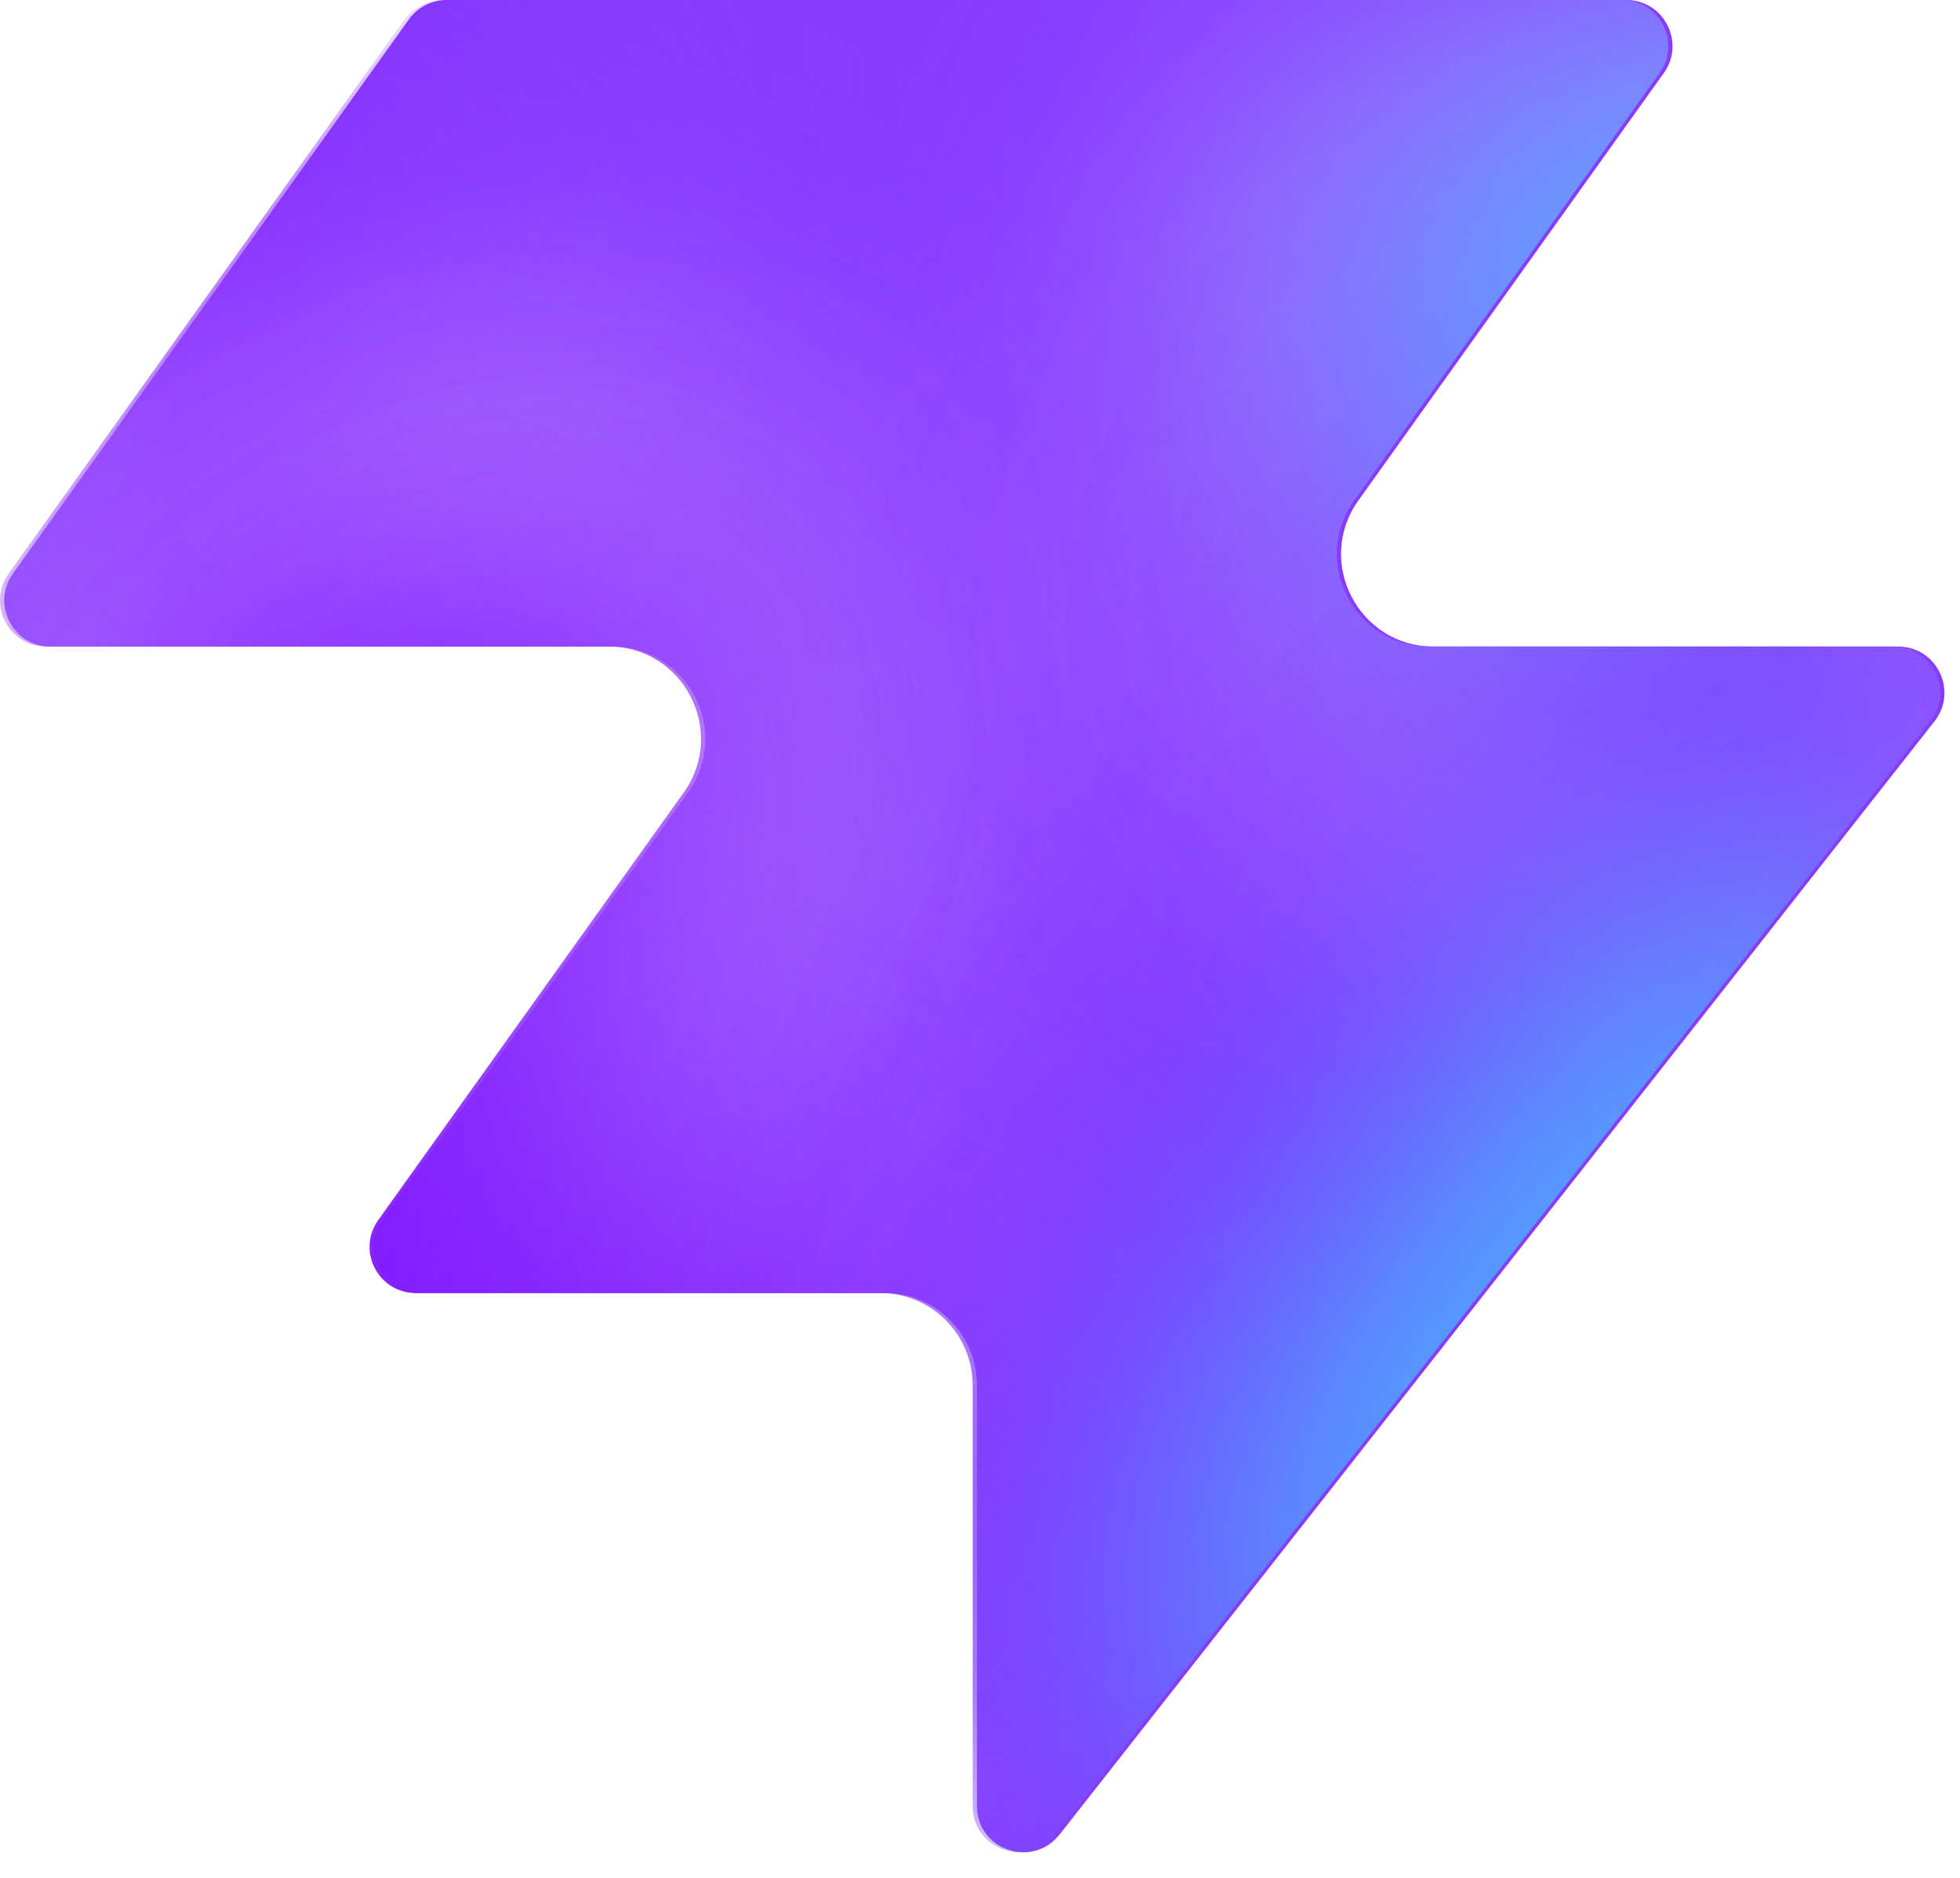
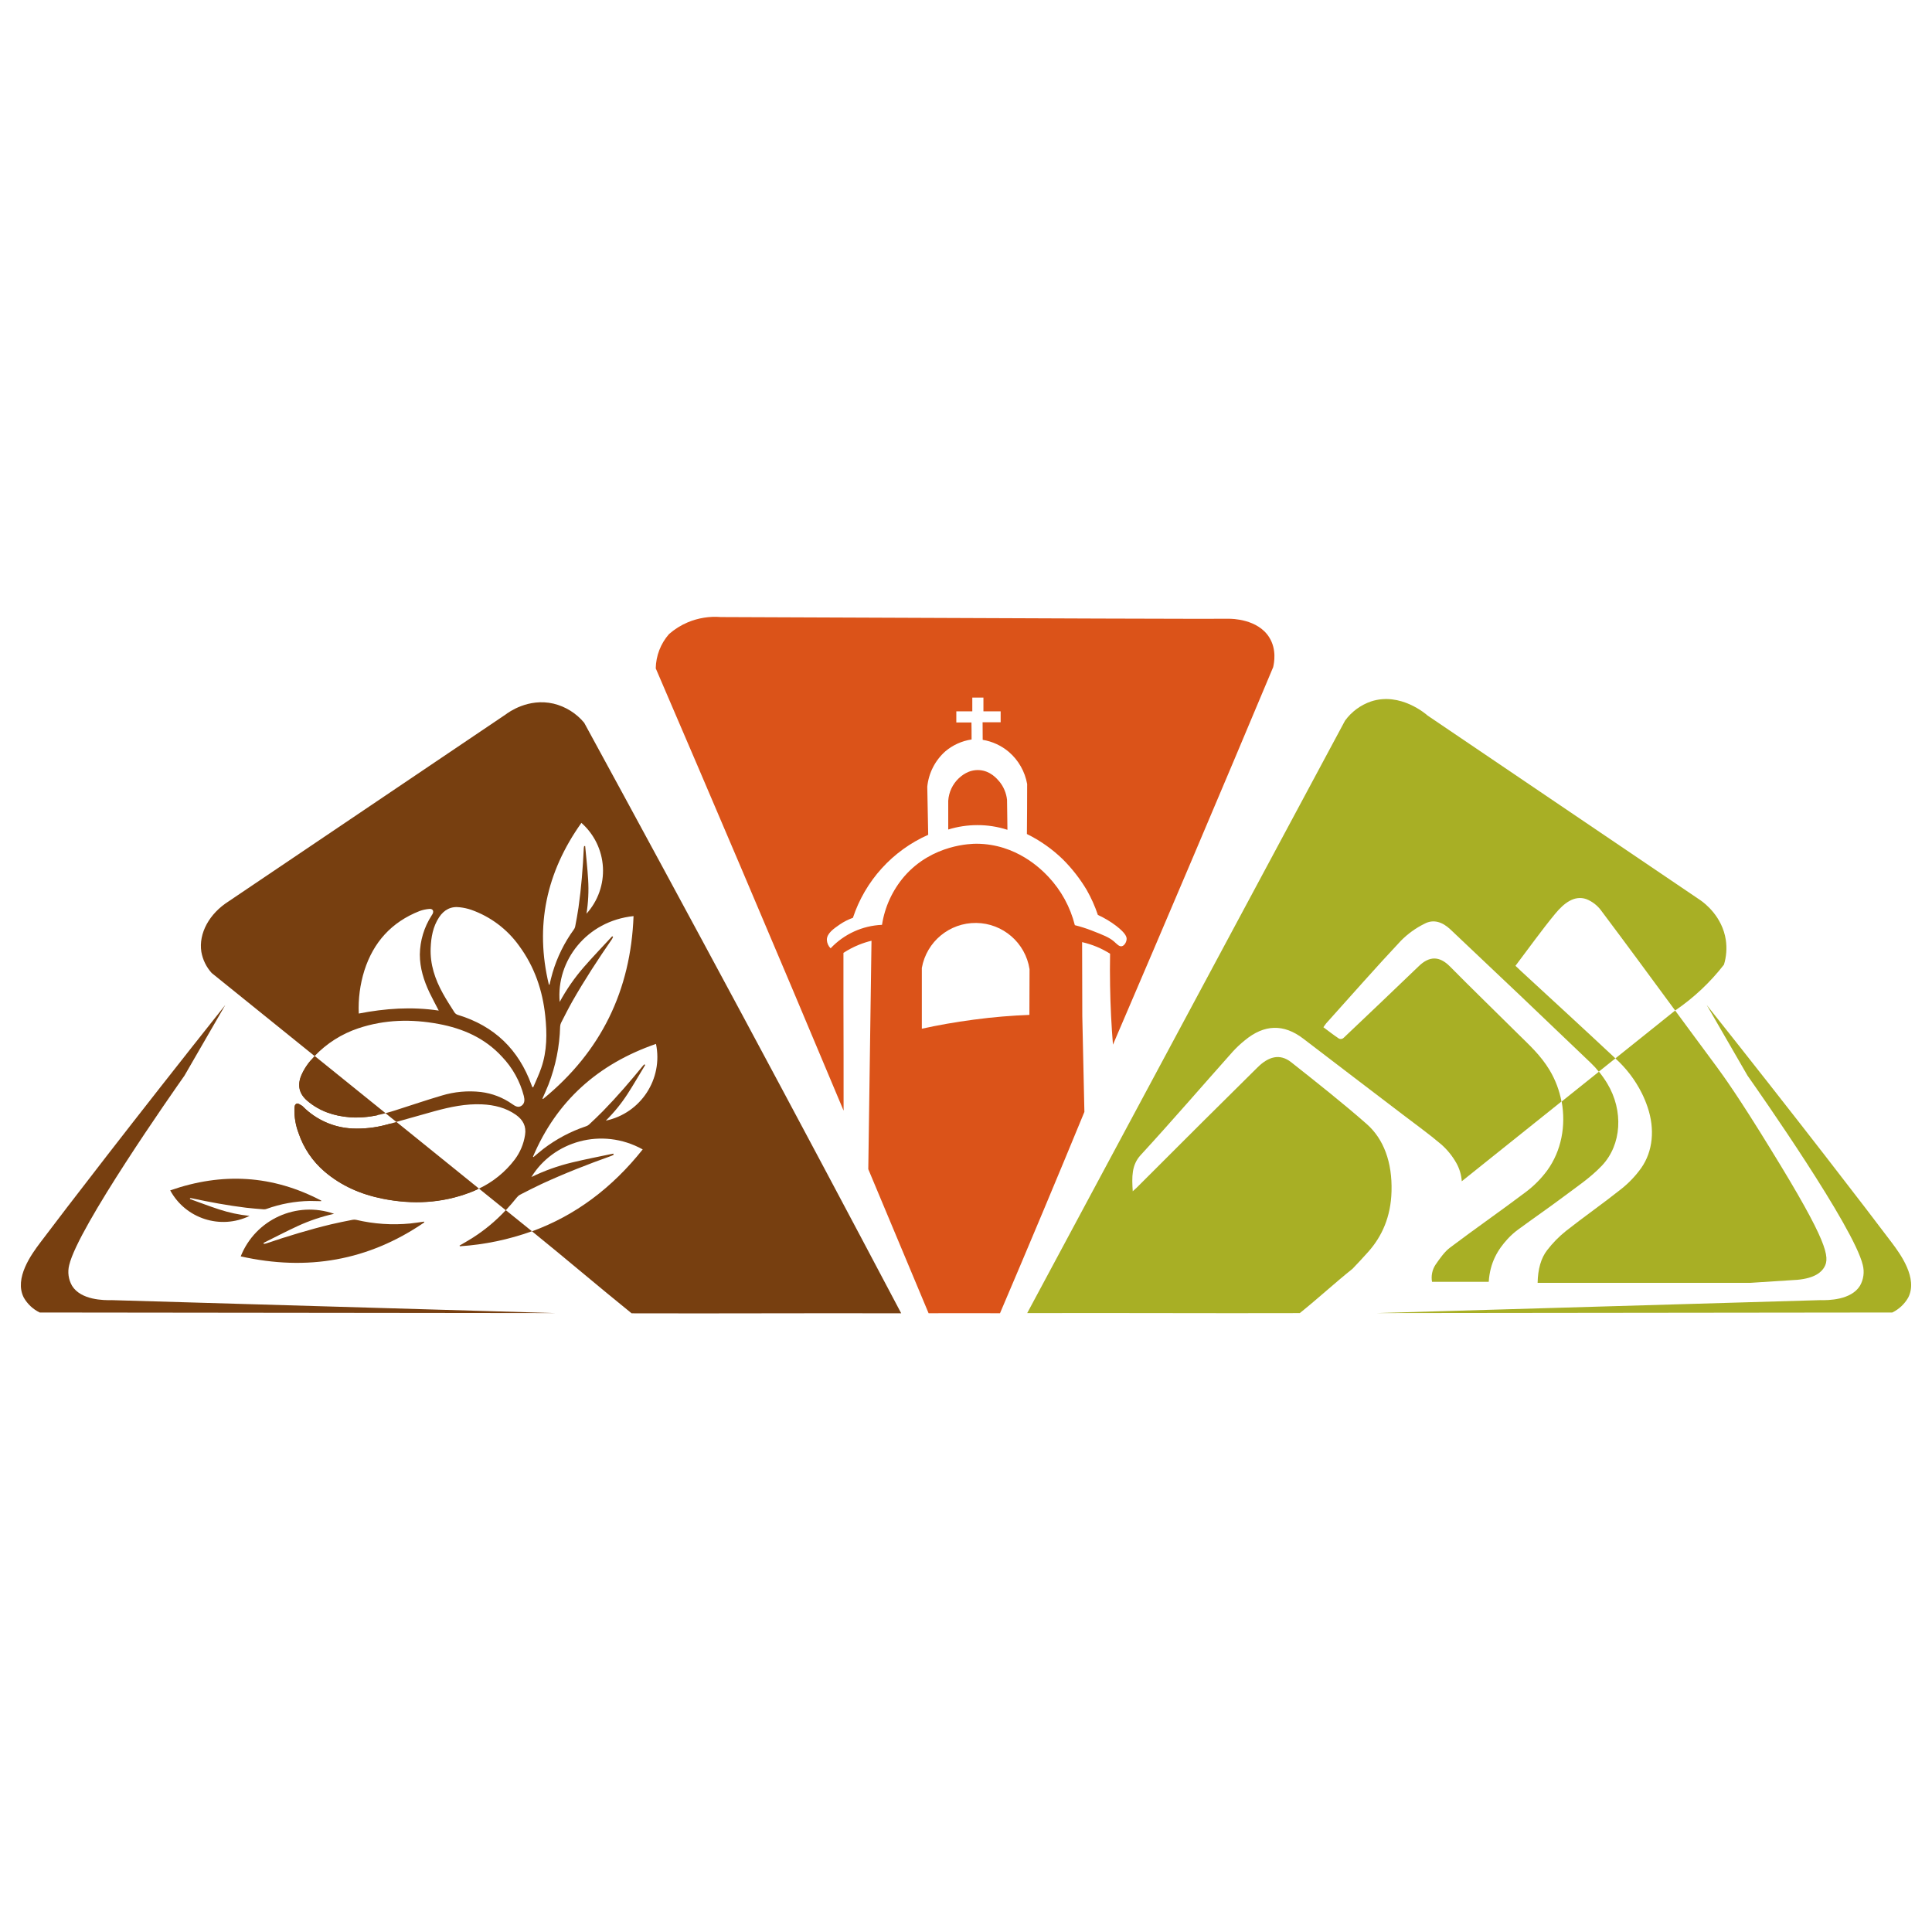
- <svg xmlns="http://www.w3.org/2000/svg" width="48" height="46" fill="none" viewBox="0 0 48 46">
-   <path fill="#863bff" d="M25.946 44.938c-.664.845-2.021.375-2.021-.698V33.937a2.26 2.26 0 0 0-2.262-2.262H10.287c-.92 0-1.456-1.04-.92-1.788l7.48-10.471c1.07-1.497 0-3.578-1.842-3.578H1.237c-.92 0-1.456-1.04-.92-1.788L10.013.474c.214-.297.556-.474.92-.474h28.894c.92 0 1.456 1.04.92 1.788l-7.48 10.471c-1.07 1.498 0 3.579 1.842 3.579h11.377c.943 0 1.473 1.088.89 1.83L25.947 44.94z" style="fill:#863bff;fill:color(display-p3 .525 .23 1);fill-opacity:1" />
-   <mask id="a" width="48" height="46" x="0" y="0" maskUnits="userSpaceOnUse" style="mask-type:alpha">
-     <path fill="#000" d="M25.842 44.938c-.664.844-2.021.375-2.021-.698V33.937a2.26 2.26 0 0 0-2.262-2.262H10.183c-.92 0-1.456-1.04-.92-1.788l7.48-10.471c1.07-1.498 0-3.579-1.842-3.579H1.133c-.92 0-1.456-1.04-.92-1.787L9.91.473c.214-.297.556-.474.92-.474h28.894c.92 0 1.456 1.04.92 1.788l-7.48 10.471c-1.07 1.498 0 3.578 1.842 3.578h11.377c.943 0 1.473 1.088.89 1.832L25.843 44.94z" style="fill:#000;fill-opacity:1" />
-   </mask>
-   <g mask="url(#a)">
-     <g filter="url(#b)">
-       <ellipse cx="5.508" cy="14.704" fill="#ede6ff" rx="5.508" ry="14.704" style="fill:#ede6ff;fill:color(display-p3 .927 .903 1);fill-opacity:1" transform="matrix(.00324 1 1 -.00324 -4.47 31.516)" />
-     </g>
-     <g filter="url(#c)">
-       <ellipse cx="10.399" cy="29.851" fill="#ede6ff" rx="10.399" ry="29.851" style="fill:#ede6ff;fill:color(display-p3 .927 .903 1);fill-opacity:1" transform="matrix(.00324 1 1 -.00324 -39.328 7.883)" />
-     </g>
-     <g filter="url(#d)">
-       <ellipse cx="5.508" cy="30.487" fill="#7e14ff" rx="5.508" ry="30.487" style="fill:#7e14ff;fill:color(display-p3 .492 .077 1);fill-opacity:1" transform="rotate(89.814 -25.913 -14.639)scale(1 -1)" />
-     </g>
-     <g filter="url(#e)">
-       <ellipse cx="5.508" cy="30.599" fill="#7e14ff" rx="5.508" ry="30.599" style="fill:#7e14ff;fill:color(display-p3 .492 .077 1);fill-opacity:1" transform="rotate(89.814 -32.644 -3.334)scale(1 -1)" />
-     </g>
-     <g filter="url(#f)">
-       <ellipse cx="5.508" cy="30.599" fill="#7e14ff" rx="5.508" ry="30.599" style="fill:#7e14ff;fill:color(display-p3 .492 .077 1);fill-opacity:1" transform="matrix(.00324 1 1 -.00324 -34.34 30.47)" />
-     </g>
-     <g filter="url(#g)">
-       <ellipse cx="14.072" cy="22.078" fill="#ede6ff" rx="14.072" ry="22.078" style="fill:#ede6ff;fill:color(display-p3 .927 .903 1);fill-opacity:1" transform="rotate(93.35 24.506 48.493)scale(-1 1)" />
-     </g>
-     <g filter="url(#h)">
-       <ellipse cx="3.47" cy="21.501" fill="#7e14ff" rx="3.47" ry="21.501" style="fill:#7e14ff;fill:color(display-p3 .492 .077 1);fill-opacity:1" transform="rotate(89.009 28.708 47.59)scale(-1 1)" />
-     </g>
-     <g filter="url(#i)">
-       <ellipse cx="3.47" cy="21.501" fill="#7e14ff" rx="3.47" ry="21.501" style="fill:#7e14ff;fill:color(display-p3 .492 .077 1);fill-opacity:1" transform="rotate(89.009 28.708 47.59)scale(-1 1)" />
-     </g>
-     <g filter="url(#j)">
-       <ellipse cx=".387" cy="8.972" fill="#7e14ff" rx="4.407" ry="29.108" style="fill:#7e14ff;fill:color(display-p3 .492 .077 1);fill-opacity:1" transform="rotate(39.51 .387 8.972)" />
-     </g>
-     <g filter="url(#k)">
-       <ellipse cx="47.523" cy="-6.092" fill="#7e14ff" rx="4.407" ry="29.108" style="fill:#7e14ff;fill:color(display-p3 .492 .077 1);fill-opacity:1" transform="rotate(37.892 47.523 -6.092)" />
-     </g>
-     <g filter="url(#l)">
-       <ellipse cx="41.412" cy="6.333" fill="#47bfff" rx="5.971" ry="9.665" style="fill:#47bfff;fill:color(display-p3 .28 .748 1);fill-opacity:1" transform="rotate(37.892 41.412 6.333)" />
-     </g>
-     <g filter="url(#m)">
-       <ellipse cx="-1.879" cy="38.332" fill="#7e14ff" rx="4.407" ry="29.108" style="fill:#7e14ff;fill:color(display-p3 .492 .077 1);fill-opacity:1" transform="rotate(37.892 -1.88 38.332)" />
-     </g>
-     <g filter="url(#n)">
-       <ellipse cx="-1.879" cy="38.332" fill="#7e14ff" rx="4.407" ry="29.108" style="fill:#7e14ff;fill:color(display-p3 .492 .077 1);fill-opacity:1" transform="rotate(37.892 -1.88 38.332)" />
-     </g>
-     <g filter="url(#o)">
-       <ellipse cx="35.651" cy="29.907" fill="#7e14ff" rx="4.407" ry="29.108" style="fill:#7e14ff;fill:color(display-p3 .492 .077 1);fill-opacity:1" transform="rotate(37.892 35.651 29.907)" />
-     </g>
-     <g filter="url(#p)">
-       <ellipse cx="38.418" cy="32.4" fill="#47bfff" rx="5.971" ry="15.297" style="fill:#47bfff;fill:color(display-p3 .28 .748 1);fill-opacity:1" transform="rotate(37.892 38.418 32.4)" />
-     </g>
-   </g>
+ <svg xmlns="http://www.w3.org/2000/svg" viewBox="80 -161 920 920">
  <defs>
-     <filter id="b" width="60.045" height="41.654" x="-19.77" y="16.149" color-interpolation-filters="sRGB" filterUnits="userSpaceOnUse">
-       <feFlood flood-opacity="0" result="BackgroundImageFix" />
-       <feBlend in="SourceGraphic" in2="BackgroundImageFix" result="shape" />
-       <feGaussianBlur result="effect1_foregroundBlur_2002_17158" stdDeviation="7.659" />
-     </filter>
-     <filter id="c" width="90.34" height="51.437" x="-54.613" y="-7.533" color-interpolation-filters="sRGB" filterUnits="userSpaceOnUse">
-       <feFlood flood-opacity="0" result="BackgroundImageFix" />
-       <feBlend in="SourceGraphic" in2="BackgroundImageFix" result="shape" />
-       <feGaussianBlur result="effect1_foregroundBlur_2002_17158" stdDeviation="7.659" />
-     </filter>
-     <filter id="d" width="79.355" height="29.4" x="-49.64" y="2.03" color-interpolation-filters="sRGB" filterUnits="userSpaceOnUse">
-       <feFlood flood-opacity="0" result="BackgroundImageFix" />
-       <feBlend in="SourceGraphic" in2="BackgroundImageFix" result="shape" />
-       <feGaussianBlur result="effect1_foregroundBlur_2002_17158" stdDeviation="4.596" />
-     </filter>
-     <filter id="e" width="79.579" height="29.4" x="-45.045" y="20.029" color-interpolation-filters="sRGB" filterUnits="userSpaceOnUse">
-       <feFlood flood-opacity="0" result="BackgroundImageFix" />
-       <feBlend in="SourceGraphic" in2="BackgroundImageFix" result="shape" />
-       <feGaussianBlur result="effect1_foregroundBlur_2002_17158" stdDeviation="4.596" />
-     </filter>
-     <filter id="f" width="79.579" height="29.4" x="-43.513" y="21.178" color-interpolation-filters="sRGB" filterUnits="userSpaceOnUse">
-       <feFlood flood-opacity="0" result="BackgroundImageFix" />
-       <feBlend in="SourceGraphic" in2="BackgroundImageFix" result="shape" />
-       <feGaussianBlur result="effect1_foregroundBlur_2002_17158" stdDeviation="4.596" />
-     </filter>
-     <filter id="g" width="74.749" height="58.852" x="15.756" y="-17.901" color-interpolation-filters="sRGB" filterUnits="userSpaceOnUse">
-       <feFlood flood-opacity="0" result="BackgroundImageFix" />
-       <feBlend in="SourceGraphic" in2="BackgroundImageFix" result="shape" />
-       <feGaussianBlur result="effect1_foregroundBlur_2002_17158" stdDeviation="7.659" />
-     </filter>
-     <filter id="h" width="61.377" height="25.362" x="23.548" y="2.284" color-interpolation-filters="sRGB" filterUnits="userSpaceOnUse">
-       <feFlood flood-opacity="0" result="BackgroundImageFix" />
-       <feBlend in="SourceGraphic" in2="BackgroundImageFix" result="shape" />
-       <feGaussianBlur result="effect1_foregroundBlur_2002_17158" stdDeviation="4.596" />
-     </filter>
-     <filter id="i" width="61.377" height="25.362" x="23.548" y="2.284" color-interpolation-filters="sRGB" filterUnits="userSpaceOnUse">
-       <feFlood flood-opacity="0" result="BackgroundImageFix" />
-       <feBlend in="SourceGraphic" in2="BackgroundImageFix" result="shape" />
-       <feGaussianBlur result="effect1_foregroundBlur_2002_17158" stdDeviation="4.596" />
-     </filter>
-     <filter id="j" width="56.045" height="63.649" x="-27.636" y="-22.853" color-interpolation-filters="sRGB" filterUnits="userSpaceOnUse">
-       <feFlood flood-opacity="0" result="BackgroundImageFix" />
-       <feBlend in="SourceGraphic" in2="BackgroundImageFix" result="shape" />
-       <feGaussianBlur result="effect1_foregroundBlur_2002_17158" stdDeviation="4.596" />
-     </filter>
-     <filter id="k" width="54.814" height="64.646" x="20.116" y="-38.415" color-interpolation-filters="sRGB" filterUnits="userSpaceOnUse">
-       <feFlood flood-opacity="0" result="BackgroundImageFix" />
-       <feBlend in="SourceGraphic" in2="BackgroundImageFix" result="shape" />
-       <feGaussianBlur result="effect1_foregroundBlur_2002_17158" stdDeviation="4.596" />
-     </filter>
-     <filter id="l" width="33.541" height="35.313" x="24.641" y="-11.323" color-interpolation-filters="sRGB" filterUnits="userSpaceOnUse">
-       <feFlood flood-opacity="0" result="BackgroundImageFix" />
-       <feBlend in="SourceGraphic" in2="BackgroundImageFix" result="shape" />
-       <feGaussianBlur result="effect1_foregroundBlur_2002_17158" stdDeviation="4.596" />
-     </filter>
-     <filter id="m" width="54.814" height="64.646" x="-29.286" y="6.009" color-interpolation-filters="sRGB" filterUnits="userSpaceOnUse">
-       <feFlood flood-opacity="0" result="BackgroundImageFix" />
-       <feBlend in="SourceGraphic" in2="BackgroundImageFix" result="shape" />
-       <feGaussianBlur result="effect1_foregroundBlur_2002_17158" stdDeviation="4.596" />
-     </filter>
-     <filter id="n" width="54.814" height="64.646" x="-29.286" y="6.009" color-interpolation-filters="sRGB" filterUnits="userSpaceOnUse">
-       <feFlood flood-opacity="0" result="BackgroundImageFix" />
-       <feBlend in="SourceGraphic" in2="BackgroundImageFix" result="shape" />
-       <feGaussianBlur result="effect1_foregroundBlur_2002_17158" stdDeviation="4.596" />
-     </filter>
-     <filter id="o" width="54.814" height="64.646" x="8.244" y="-2.416" color-interpolation-filters="sRGB" filterUnits="userSpaceOnUse">
-       <feFlood flood-opacity="0" result="BackgroundImageFix" />
-       <feBlend in="SourceGraphic" in2="BackgroundImageFix" result="shape" />
-       <feGaussianBlur result="effect1_foregroundBlur_2002_17158" stdDeviation="4.596" />
-     </filter>
-     <filter id="p" width="39.409" height="43.623" x="18.713" y="10.588" color-interpolation-filters="sRGB" filterUnits="userSpaceOnUse">
-       <feFlood flood-opacity="0" result="BackgroundImageFix" />
-       <feBlend in="SourceGraphic" in2="BackgroundImageFix" result="shape" />
-       <feGaussianBlur result="effect1_foregroundBlur_2002_17158" stdDeviation="4.596" />
-     </filter>
+     <style>.cls-1{fill:#db5319;}.cls-2{fill:#a8af25;}.cls-3{fill:#773f10;}</style>
  </defs>
+   <path class="cls-1" d="M559.64,227c0-2.39-.07-4.76-.1-7.15a16.56,16.56,0,0,0-3.69-8.74c-1.09-1.28-4.25-5.05-9.48-5.39s-8.7,2.9-9.74,3.83a16.2,16.2,0,0,0-5.07,10.76V234a47.22,47.22,0,0,1,13.83-2.09,46.15,46.15,0,0,1,14.34,2.23C559.68,231.78,559.66,229.38,559.64,227Zm0,0c0-2.39-.07-4.76-.1-7.15a16.56,16.56,0,0,0-3.69-8.74c-1.09-1.28-4.25-5.05-9.48-5.39s-8.7,2.9-9.74,3.83a16.2,16.2,0,0,0-5.07,10.76V234a47.22,47.22,0,0,1,13.83-2.09,46.15,46.15,0,0,1,14.34,2.23C559.68,231.78,559.66,229.38,559.64,227Zm124.81-84.42c-5.48-8.89-18-8.94-19.27-8.93H665c-6.46.11-77.43-.1-241.7-.81a33.76,33.76,0,0,0-15.81,2.51,33.1,33.1,0,0,0-8.92,5.6h0a25.46,25.46,0,0,0-6.31,16.32q20.26,47.09,40.33,94.26,24.71,58.11,49.12,116.35c0-12.09,0-40.88-.07-53,0-2.42,0-19.72,0-22.13A42.14,42.14,0,0,1,489,288.9a43,43,0,0,1,6-1.93l-1.53,108.78q14.36,34.29,28.72,68.6c11.37,0,22.68-.07,34,0q10.35-24.25,20.67-48.87,9.89-23.6,19.52-47-.51-22.79-1-45.59s-.07-33.37-.09-35.26a44.77,44.77,0,0,1,7,2.23,42.1,42.1,0,0,1,6.32,3.3q-.14,7.43,0,15.23c.16,9.8.65,19.17,1.37,28.07q19.21-44.76,38.39-89.93t37.9-89.84C686.73,154.67,688,148.3,684.45,142.59ZM570.19,322.28c-8.21.32-17.11,1-26.59,2.28-8.83,1.16-17.08,2.65-24.63,4.3V299.92a26,26,0,0,1,51.29.61Q570.23,311.4,570.19,322.28Zm44-32.7c-1.26.25-2.28-1-3.77-2.3-2.3-1.95-5-3-10.53-5.16a66.86,66.86,0,0,0-8.06-2.56,52.18,52.18,0,0,0-12.55-23c-3.37-3.56-15.22-15.66-34.19-15.78-2.32,0-21,.16-34.37,15.43A46.27,46.27,0,0,0,500,279.4a35.62,35.62,0,0,0-24.47,11.18,6,6,0,0,1-1.79-4.05c0-3.09,3.26-5.29,6.18-7.32a27.9,27.9,0,0,1,6.23-3.16A65.86,65.86,0,0,1,522,236.52q-.21-11.47-.44-22.89a26,26,0,0,1,8.6-16.85,25.05,25.05,0,0,1,12.5-5.65c0-2.7,0-5.39-.06-8.11h-7.21v-5.28H543v-6.57h5.3v6.57h8.2v5.19c-2.86,0-5.74,0-8.6,0,0,2.79.05,5.58.05,8.37a25.77,25.77,0,0,1,12.5,5.79,26.28,26.28,0,0,1,8.67,15.24q0,11.92-.12,23.82a66.93,66.93,0,0,1,17.13,12.07,74.82,74.82,0,0,1,11.34,14.55,68,68,0,0,1,5.33,11.92,44.87,44.87,0,0,1,8.78,5.25c4.65,3.6,4.91,5.3,4.91,6.16C616.46,287.58,615.46,289.3,614.21,289.58Zm-54.67-69.72a16.56,16.56,0,0,0-3.69-8.74c-1.09-1.28-4.25-5.05-9.48-5.39s-8.7,2.9-9.74,3.83a16.2,16.2,0,0,0-5.07,10.76V234a47.22,47.22,0,0,1,13.83-2.09,46.15,46.15,0,0,1,14.34,2.23c-.05-2.37-.07-4.77-.09-7.14S559.57,222.25,559.54,219.86Zm.1,7.15c0-2.39-.07-4.76-.1-7.15a16.56,16.56,0,0,0-3.69-8.74c-1.09-1.28-4.25-5.05-9.48-5.39s-8.7,2.9-9.74,3.83a16.2,16.2,0,0,0-5.07,10.76V234a47.22,47.22,0,0,1,13.83-2.09,46.15,46.15,0,0,1,14.34,2.23C559.68,231.78,559.66,229.38,559.64,227Zm0,0c0-2.39-.07-4.76-.1-7.15a16.56,16.56,0,0,0-3.69-8.74c-1.09-1.28-4.25-5.05-9.48-5.39s-8.7,2.9-9.74,3.83a16.2,16.2,0,0,0-5.07,10.76V234a47.22,47.22,0,0,1,13.83-2.09,46.15,46.15,0,0,1,14.34,2.23C559.68,231.78,559.66,229.38,559.64,227Z" />
+   <path class="cls-2" d="M900.93,298.36a102.2,102.2,0,0,1-23.24,21.83c-11.67-15.85-23.33-31.75-35.12-47.44a16.12,16.12,0,0,0-7.22-5.62c-5.67-1.93-10.6,1.93-14.79,7-6.41,7.77-12.45,16.25-18.91,24.78,1.16,1.11,2,1.93,2.92,2.76,14.83,13.69,29.71,27.31,44.49,41.16,0,.05.11.1.16.17-2.63,2.11-5.27,4.2-7.9,6.32a36.63,36.63,0,0,0-3.72-4.09q-33.39-32-66.93-63.64c-3.82-3.6-8.07-5-12.32-2.72A41.61,41.61,0,0,0,747.08,287c-12,12.78-23.71,26.13-35.52,39.26-.46.51-.83,1.16-1.37,1.9,2.61,1.93,5,3.84,7.46,5.44a2,2,0,0,0,2.21-.42q17.88-16.93,35.72-34.07c5-4.86,9.81-5,14.88.12,10.69,10.83,21.54,21.31,32.3,32,5.32,5.28,10.83,10.16,15.16,17.38a45.34,45.34,0,0,1,5.64,14.9q-23.73,19-47.48,38a20.35,20.35,0,0,0-2.6-8.71,34,34,0,0,0-7.23-8.9c-5.88-5-12-9.35-18-13.95-15.88-12.11-31.75-24.17-47.6-36.32-9.39-7.21-18.67-6.84-27.82.72a50.4,50.4,0,0,0-5.91,5.55c-14.61,16.41-29,33.1-43.8,49.2-4.3,4.72-4.16,10.37-3.72,17.16.81-.75,1.46-1.28,2.07-1.89,10.24-10.22,20.49-20.5,30.74-30.7,8.88-8.83,17.81-17.62,26.68-26.45,5.07-5,10.49-6.74,16-2.37,12.09,9.58,24.22,19.13,36,29.47,7.91,7,12.14,18,11.74,32-.32,12.18-4.58,21.38-10.88,28.56-2.51,2.84-5.09,5.56-7.67,8.28-8.48,6.78-16.65,14.34-25.14,21.13-42.83.14-87-.14-129.8,0l76.32-142.25L720.47,182.2a25.53,25.53,0,0,1,12.4-9.18c14.06-4.62,26.33,6.17,26.94,6.72l130,88c2,1.4,10.3,7.7,12,18.82A26.87,26.87,0,0,1,900.93,298.36Z" />
+   <path class="cls-2" d="M892.73,317.58l19.45,33.66c5.6,7.95,50.62,72.15,54.86,90.15a13.24,13.24,0,0,1-1.35,9.89c-4.22,6.85-15.21,6.93-18.79,6.83l-211.39,6.17L981.09,464a17.6,17.6,0,0,0,7.57-7.07c4.75-9.21-3.71-20.76-7.86-26.26C968.81,414.75,936.87,373.12,892.73,317.58Z" />
+   <path class="cls-2" d="M842.81,394.07c-5.49,5.76-11.76,9.9-17.78,14.43-7.32,5.49-14.76,10.6-22.11,16a34.82,34.82,0,0,0-5,4.47c-4.67,5.09-8.41,11.2-9,20.42h-27a11.21,11.21,0,0,1,1.62-8.08c2.12-3.07,4.37-6.3,7-8.25,11.94-9,24.07-17.41,36-26.41a49.62,49.62,0,0,0,10.22-10.29c6.77-9.32,9-21.36,6.88-32.82l17.76-14.22a49.29,49.29,0,0,1,4,5.69C853.13,367.88,852.29,384.05,842.81,394.07Z" />
+   <path class="cls-2" d="M897.48,347l-12.94-17.5c-2.26-3.08-4.79-6.5-6.85-9.3L849.22,343a56,56,0,0,1,12.58,16.53,52.59,52.59,0,0,1,2.77,6.68c3.52,10.37,2.58,21-3.05,29a49.33,49.33,0,0,1-9.52,10c-8.69,6.91-17.62,13.12-26.34,20a53.53,53.53,0,0,0-8.89,9.07c-3,3.84-4.44,9.13-4.57,15.6H913.26l22.57-1.44c8.48-.77,11.59-3.75,12.91-6.08,2.66-4.69,1.73-11.86-25.44-55.93C908,361.47,900.59,351.21,897.48,347Z" />
+   <path class="cls-3" d="M358.19,183.18a27.31,27.31,0,0,0-14.64-9.12c-12-2.76-21.37,4.12-22.74,5.15l-131.93,89c-9.23,5.85-14.37,15.27-13,24.05a20.2,20.2,0,0,0,4.93,10.08l49,39.54a51.16,51.16,0,0,1,20.78-13.2c12.57-4.21,25.33-4.49,38.25-2.09,11.72,2.18,22.06,6.76,30.17,15.57a42.45,42.45,0,0,1,10.44,18.75c.39,1.7.53,3.49-1.1,4.63s-3.13.11-4.48-.82A32.76,32.76,0,0,0,309,359a46.11,46.11,0,0,0-18.66,1.7c-7.37,2.16-14.64,4.67-22,7-1.58.48-3.16,1-4.77,1.39,1.72,1.37,3.44,2.77,5.16,4.16,6.11-1.67,12.18-3.46,18.29-5.14,7.37-2,14.81-3.58,22.52-3.23,5.84.28,11.34,1.61,16.16,5,3.34,2.37,5,5.46,4.32,9.6a26,26,0,0,1-4.91,11.69A46.19,46.19,0,0,1,308.08,405l12.76,10.3c1.86-2,3.63-4,5.32-6.14a4.7,4.7,0,0,1,1.44-1.23c3.42-1.74,6.84-3.53,10.35-5.16,10.85-5,22-9.37,33.28-13.39a9.77,9.77,0,0,0,1-.49,3.92,3.92,0,0,1-.18-.55c-6.6,1.39-13.23,2.67-19.78,4.25a94.48,94.48,0,0,0-19.22,6.9c10.27-16.85,33.42-24,53-13.15-14.62,18.4-32.14,31.49-52.71,39,15.8,12.76,31.62,26.29,47.43,39.05,42.83.14,85.55-.14,128.38,0q-37.64-71.26-75.75-142.25Q396,252.53,358.19,183.18Zm13.32,101.66c-4.51,4.9-9.14,9.69-13.51,14.71a91.68,91.68,0,0,0-11.48,16.57c-1.74-19.55,12.79-38.56,35.17-40.88-1.33,35.28-15.34,64.42-43.07,87.08a1.91,1.91,0,0,1-.32-.16c.95-2.23,2-4.44,2.88-6.69a82.69,82.69,0,0,0,5.55-27.59,4.39,4.39,0,0,1,.44-1.81c1.75-3.4,3.44-6.79,5.3-10.09,5.84-10.27,12.3-20.15,19-29.86a7.17,7.17,0,0,0,.48-1Zm-14.67-54a30.42,30.42,0,0,1,2.44,43.25,74.39,74.39,0,0,0,.79-16.2c-.32-5.34-.93-10.66-1.42-16a3.85,3.85,0,0,1-.48,0c-.05.3-.14.58-.17.86-.44,9.51-1.18,19-2.53,28.43-.44,3-1,6.06-1.58,9.06a3.5,3.5,0,0,1-.63,1.39,67.36,67.36,0,0,0-10.13,20.55c-.56,1.88-1,3.81-1.46,5.72a1.24,1.24,0,0,0-.31-.05C334.65,280,340.11,254.39,356.84,230.87Zm-106,90.78a60,60,0,0,1,2.68-20.5c4.3-13.38,12.82-23,26.3-28.3a17.49,17.49,0,0,1,4.63-1c1.63-.14,2.25,1,1.53,2.41-.14.28-.32.51-.48.77a35.24,35.24,0,0,0-5.58,18.52c0,6.42,1.88,12.39,4.6,18.13,1.37,2.86,2.88,5.63,4.41,8.58C276.06,318.3,263.44,319.19,250.79,321.65Zm82.53,34.75-.28-.72c-6.09-16.78-17.59-28.1-35.14-33.4a3.06,3.06,0,0,1-1.53-1.16c-1.91-3-3.81-5.93-5.51-9-3.74-6.74-6.16-13.87-5.83-21.68.21-5.16,1.09-10.16,4-14.6,2.33-3.55,5.65-5.37,10-4.76a25.7,25.7,0,0,1,5.28,1.18,47.48,47.48,0,0,1,22.87,17.2c7.34,10,11.13,21.2,12.41,33.28.88,8.37.91,16.76-1.91,24.85-1.06,3.14-2.53,6.13-3.81,9.18-.16,0-.3-.12-.46-.16S333.35,356.47,333.32,356.4Zm35.14,16.24a75.34,75.34,0,0,0,10.34-12.71c2.91-4.51,5.61-9.18,8.39-13.78-.14-.1-.25-.21-.39-.3a7.36,7.36,0,0,0-.63.62c-6.06,7.44-12.32,14.71-19.06,21.62-2.16,2.23-4.43,4.32-6.69,6.46a3.91,3.91,0,0,1-1.32.77,70,70,0,0,0-20.53,10.9c-1.58,1.23-3.06,2.53-4.6,3.81l-.21-.21c11.23-26.47,30.94-44.14,58.57-53.69A30.93,30.93,0,0,1,368.46,372.64Z" />
+   <path class="cls-3" d="M308.08,405a5.41,5.41,0,0,1-.72.37c-1.07.49-2.16,1-3.25,1.4-13.64,5.25-27.68,5.92-41.93,3.06-10.29-2.06-19.66-6.11-27.66-12.94a41.44,41.44,0,0,1-12.31-18.22,30.37,30.37,0,0,1-2-11.62c0-1,.09-2.3,1.28-2.51.72-.12,1.6.7,2.39,1.09.19.09.3.28.46.44a35.64,35.64,0,0,0,23.5,10.32A52.79,52.79,0,0,0,264,374.57c.67-.16,1.33-.37,2-.53l2.81-.77Z" />
+   <path class="cls-3" d="M263.62,369.11c-1.18.3-2.39.6-3.6.84a5.73,5.73,0,0,1-.56.14c-.72.14-1.42.27-2.14.39s-1.62.26-2.46.35-1.74.16-2.6.23-1.85.09-2.78.09-1.86,0-2.8-.11c-7.58-.58-14.53-2.88-20.31-7.83-4-3.35-4.84-7.37-2.91-12.09.19-.42.37-.84.56-1.23a11.59,11.59,0,0,1,.63-1.21,29.08,29.08,0,0,1,3.48-4.93c.44-.53.89-1,1.35-1.53a4.31,4.31,0,0,1,.37-.37Z" />
+   <path class="cls-3" d="M282,421.13c-26.59,18.21-55.74,23.25-87.37,16.14A35.28,35.28,0,0,1,239.09,417a85.84,85.84,0,0,0-17.38,5.86c-5.47,2.52-10.82,5.32-16.22,8l.18.48a6.3,6.3,0,0,0,1-.2c10.19-3.44,20.48-6.6,31-9.13,3.37-.82,6.79-1.46,10.19-2.14a4.28,4.28,0,0,1,1.71,0,79.11,79.11,0,0,0,25.8,1.74c2.22-.23,4.41-.59,6.62-.89Z" />
+   <path class="cls-3" d="M233,410.73c-23.19-12.19-47.17-13.55-71.95-4.88A28.75,28.75,0,0,0,198.84,418a70,70,0,0,1-14.57-3.11c-4.66-1.52-9.24-3.28-13.85-4.94l.1-.41a7,7,0,0,1,.79.07c8.55,1.83,17.14,3.42,25.82,4.49,2.8.34,5.61.54,8.42.77a3.36,3.36,0,0,0,1.37-.2,64.12,64.12,0,0,1,20.62-3.79c1.81,0,3.61.06,5.42.1Z" />
+   <path class="cls-3" d="M333.3,425.31A125.4,125.4,0,0,1,299,432.46c-.06-.09-.11-.2-.18-.32,2.11-1.26,4.28-2.44,6.34-3.77a80.83,80.83,0,0,0,15.69-13.1C325,418.61,329.14,422,333.3,425.31Z" />
+   <path class="cls-3" d="M304.94,403c-3.56-3.18-7.64-5.79-11.49-8.6-7.86-5.73-15.52-11.7-23.36-17.43q-2-1.49-4.11-2.92l-2,.54a53.41,53.41,0,0,1-16.13,1.78A35.52,35.52,0,0,1,224.35,366a3.15,3.15,0,0,0-.47-.43c-.8-.41-1.68-1.2-2.4-1.08-1.17.19-1.22,1.5-1.28,2.49a31.07,31.07,0,0,0,2,11.64,41.54,41.54,0,0,0,12.32,18.21c8,6.84,17.35,10.89,27.65,12.94,14.25,2.85,28.28,2.19,41.92-3.07,1.11-.43,2.2-.89,3.26-1.39C306.58,404.54,305.78,403.74,304.94,403Z" />
+   <path class="cls-3" d="M245.23,359.48a82.42,82.42,0,0,1-9.71-8.36c-2.37-2.52-4.27-5.71-7.38-7.37a27.9,27.9,0,0,0-4.68,7.38c-1.92,4.71-1,8.74,2.9,12.09,5.8,4.94,12.75,7.24,20.32,7.81A47,47,0,0,0,260,370C255,366.56,250,363.18,245.23,359.48Z" />
+   <path class="cls-3" d="M187.27,317.58l-19.45,33.66c-5.6,7.95-50.62,72.15-54.86,90.15a13.24,13.24,0,0,0,1.35,9.89c4.22,6.85,15.21,6.93,18.79,6.83l211.39,6.17L98.91,464a17.6,17.6,0,0,1-7.57-7.07c-4.75-9.21,3.71-20.76,7.86-26.26C111.19,414.75,143.13,373.12,187.27,317.58Z" />
</svg>
